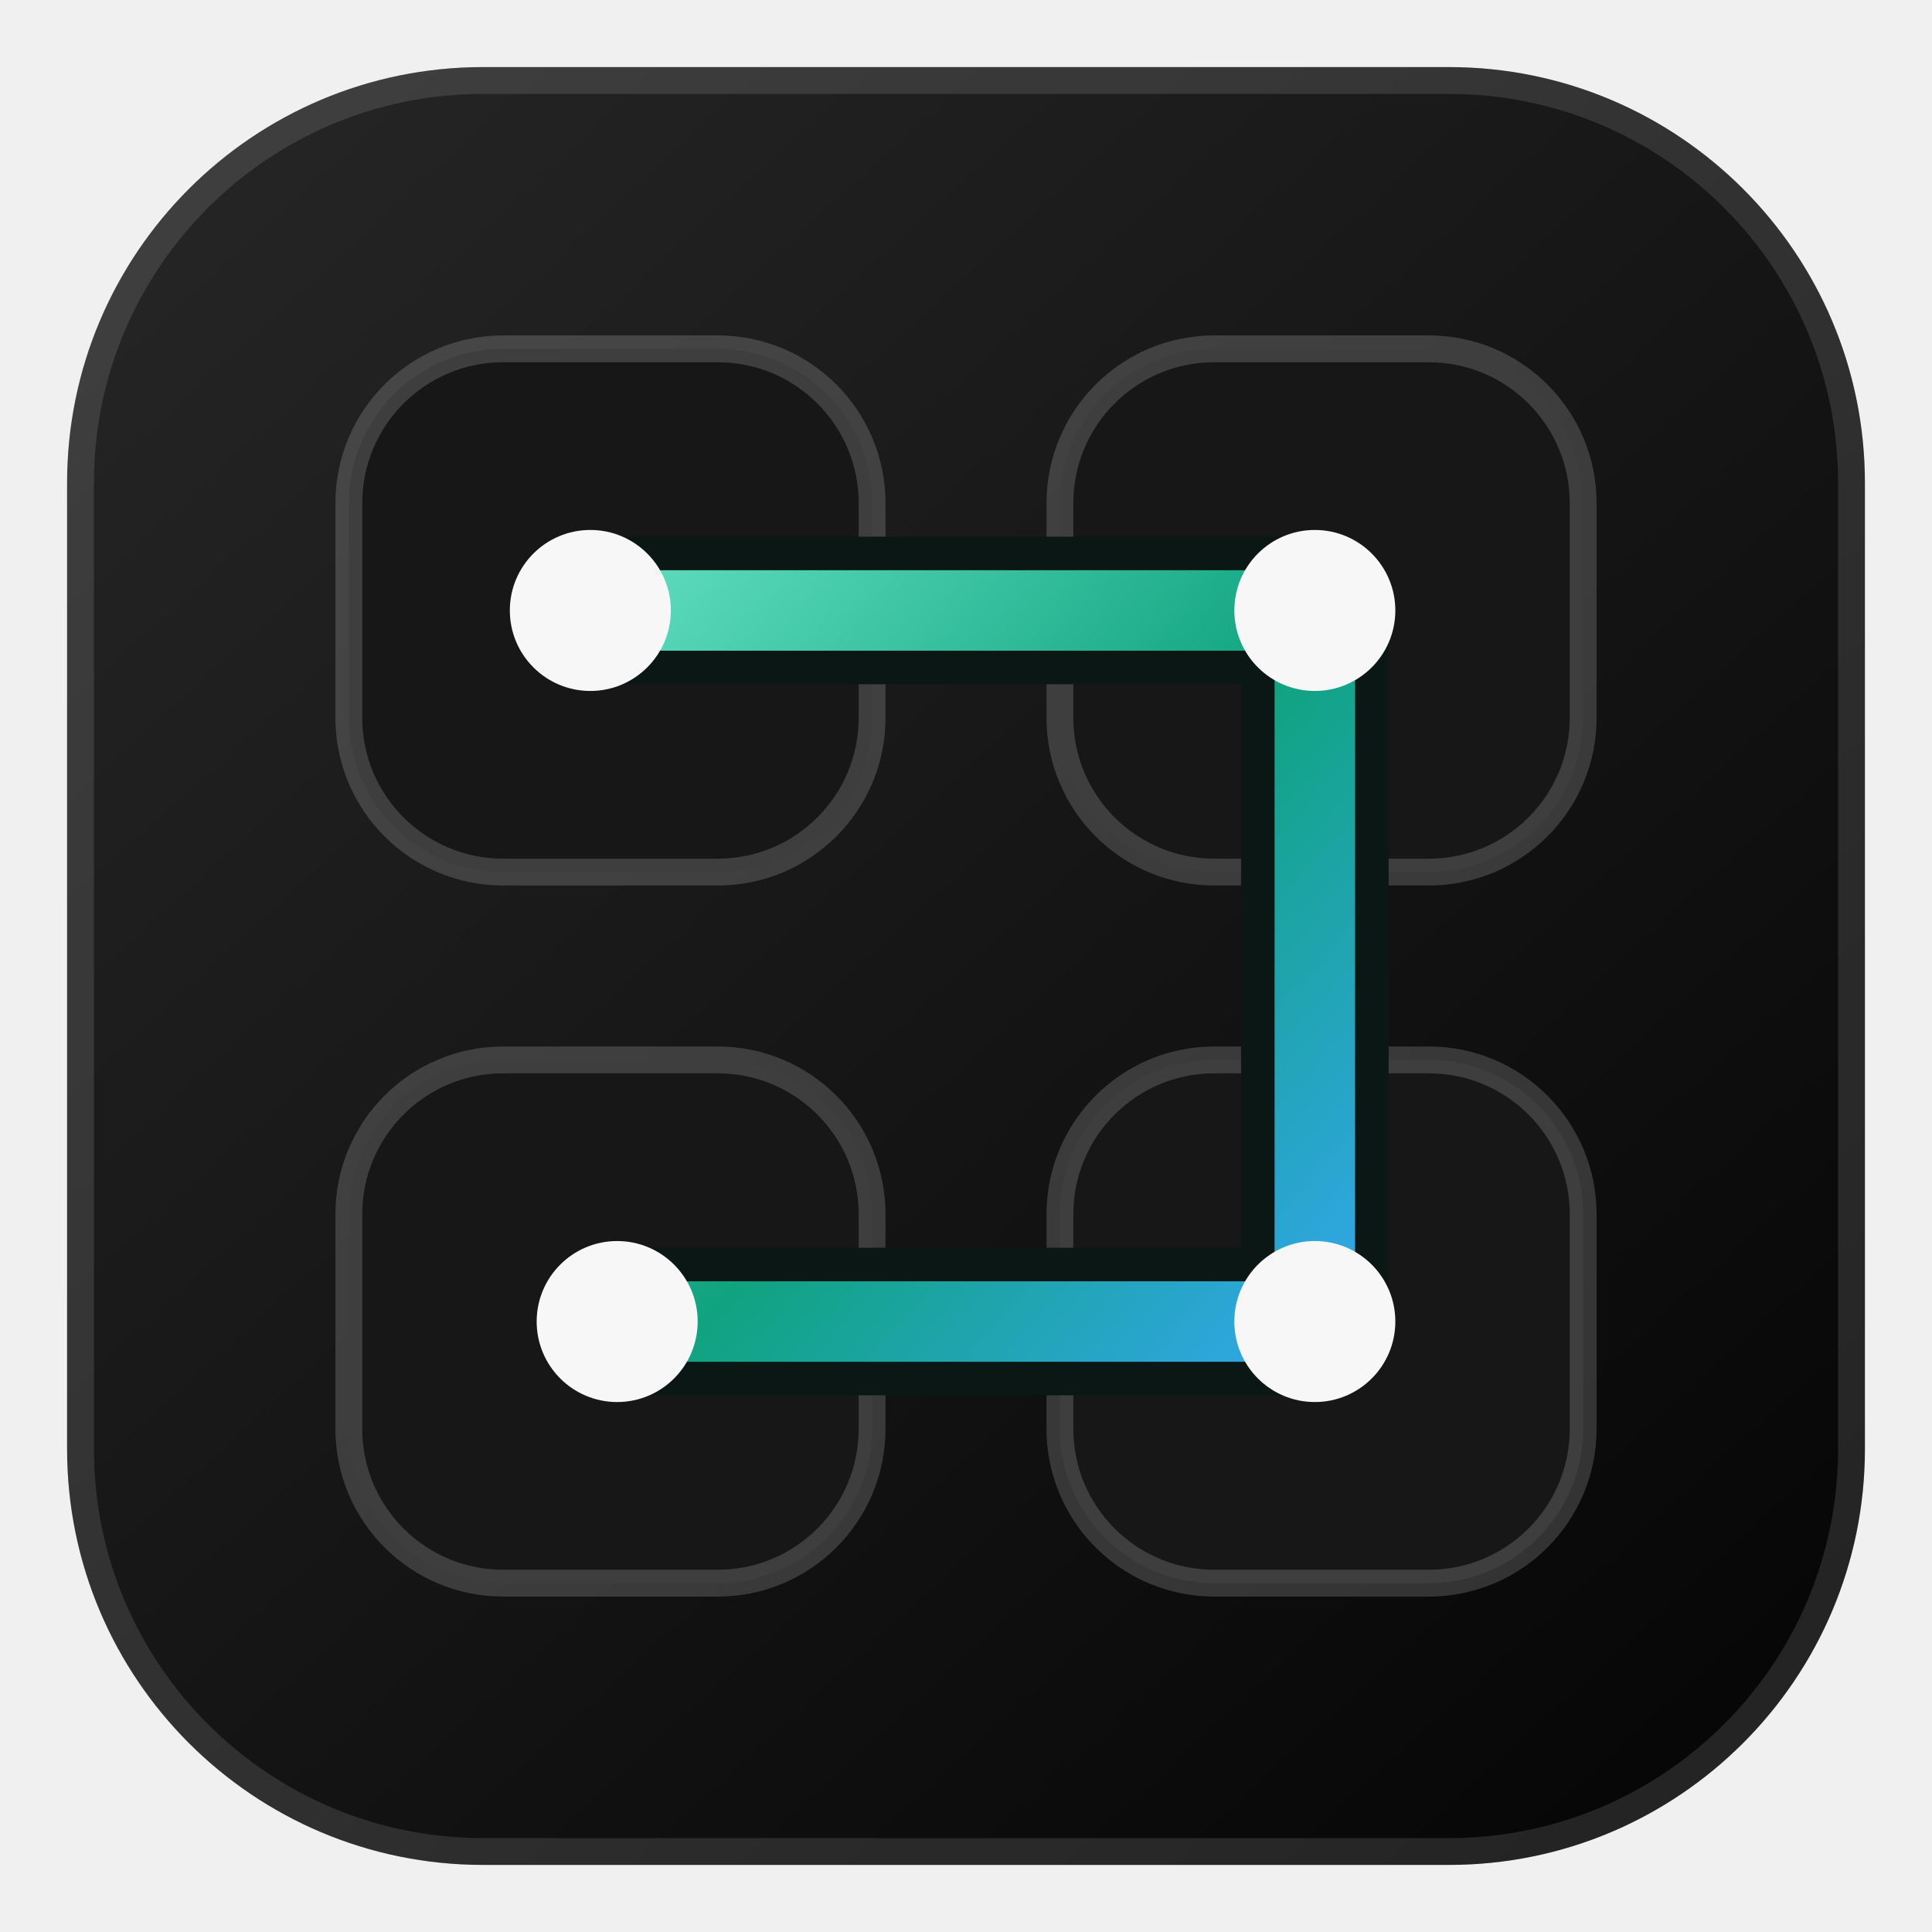
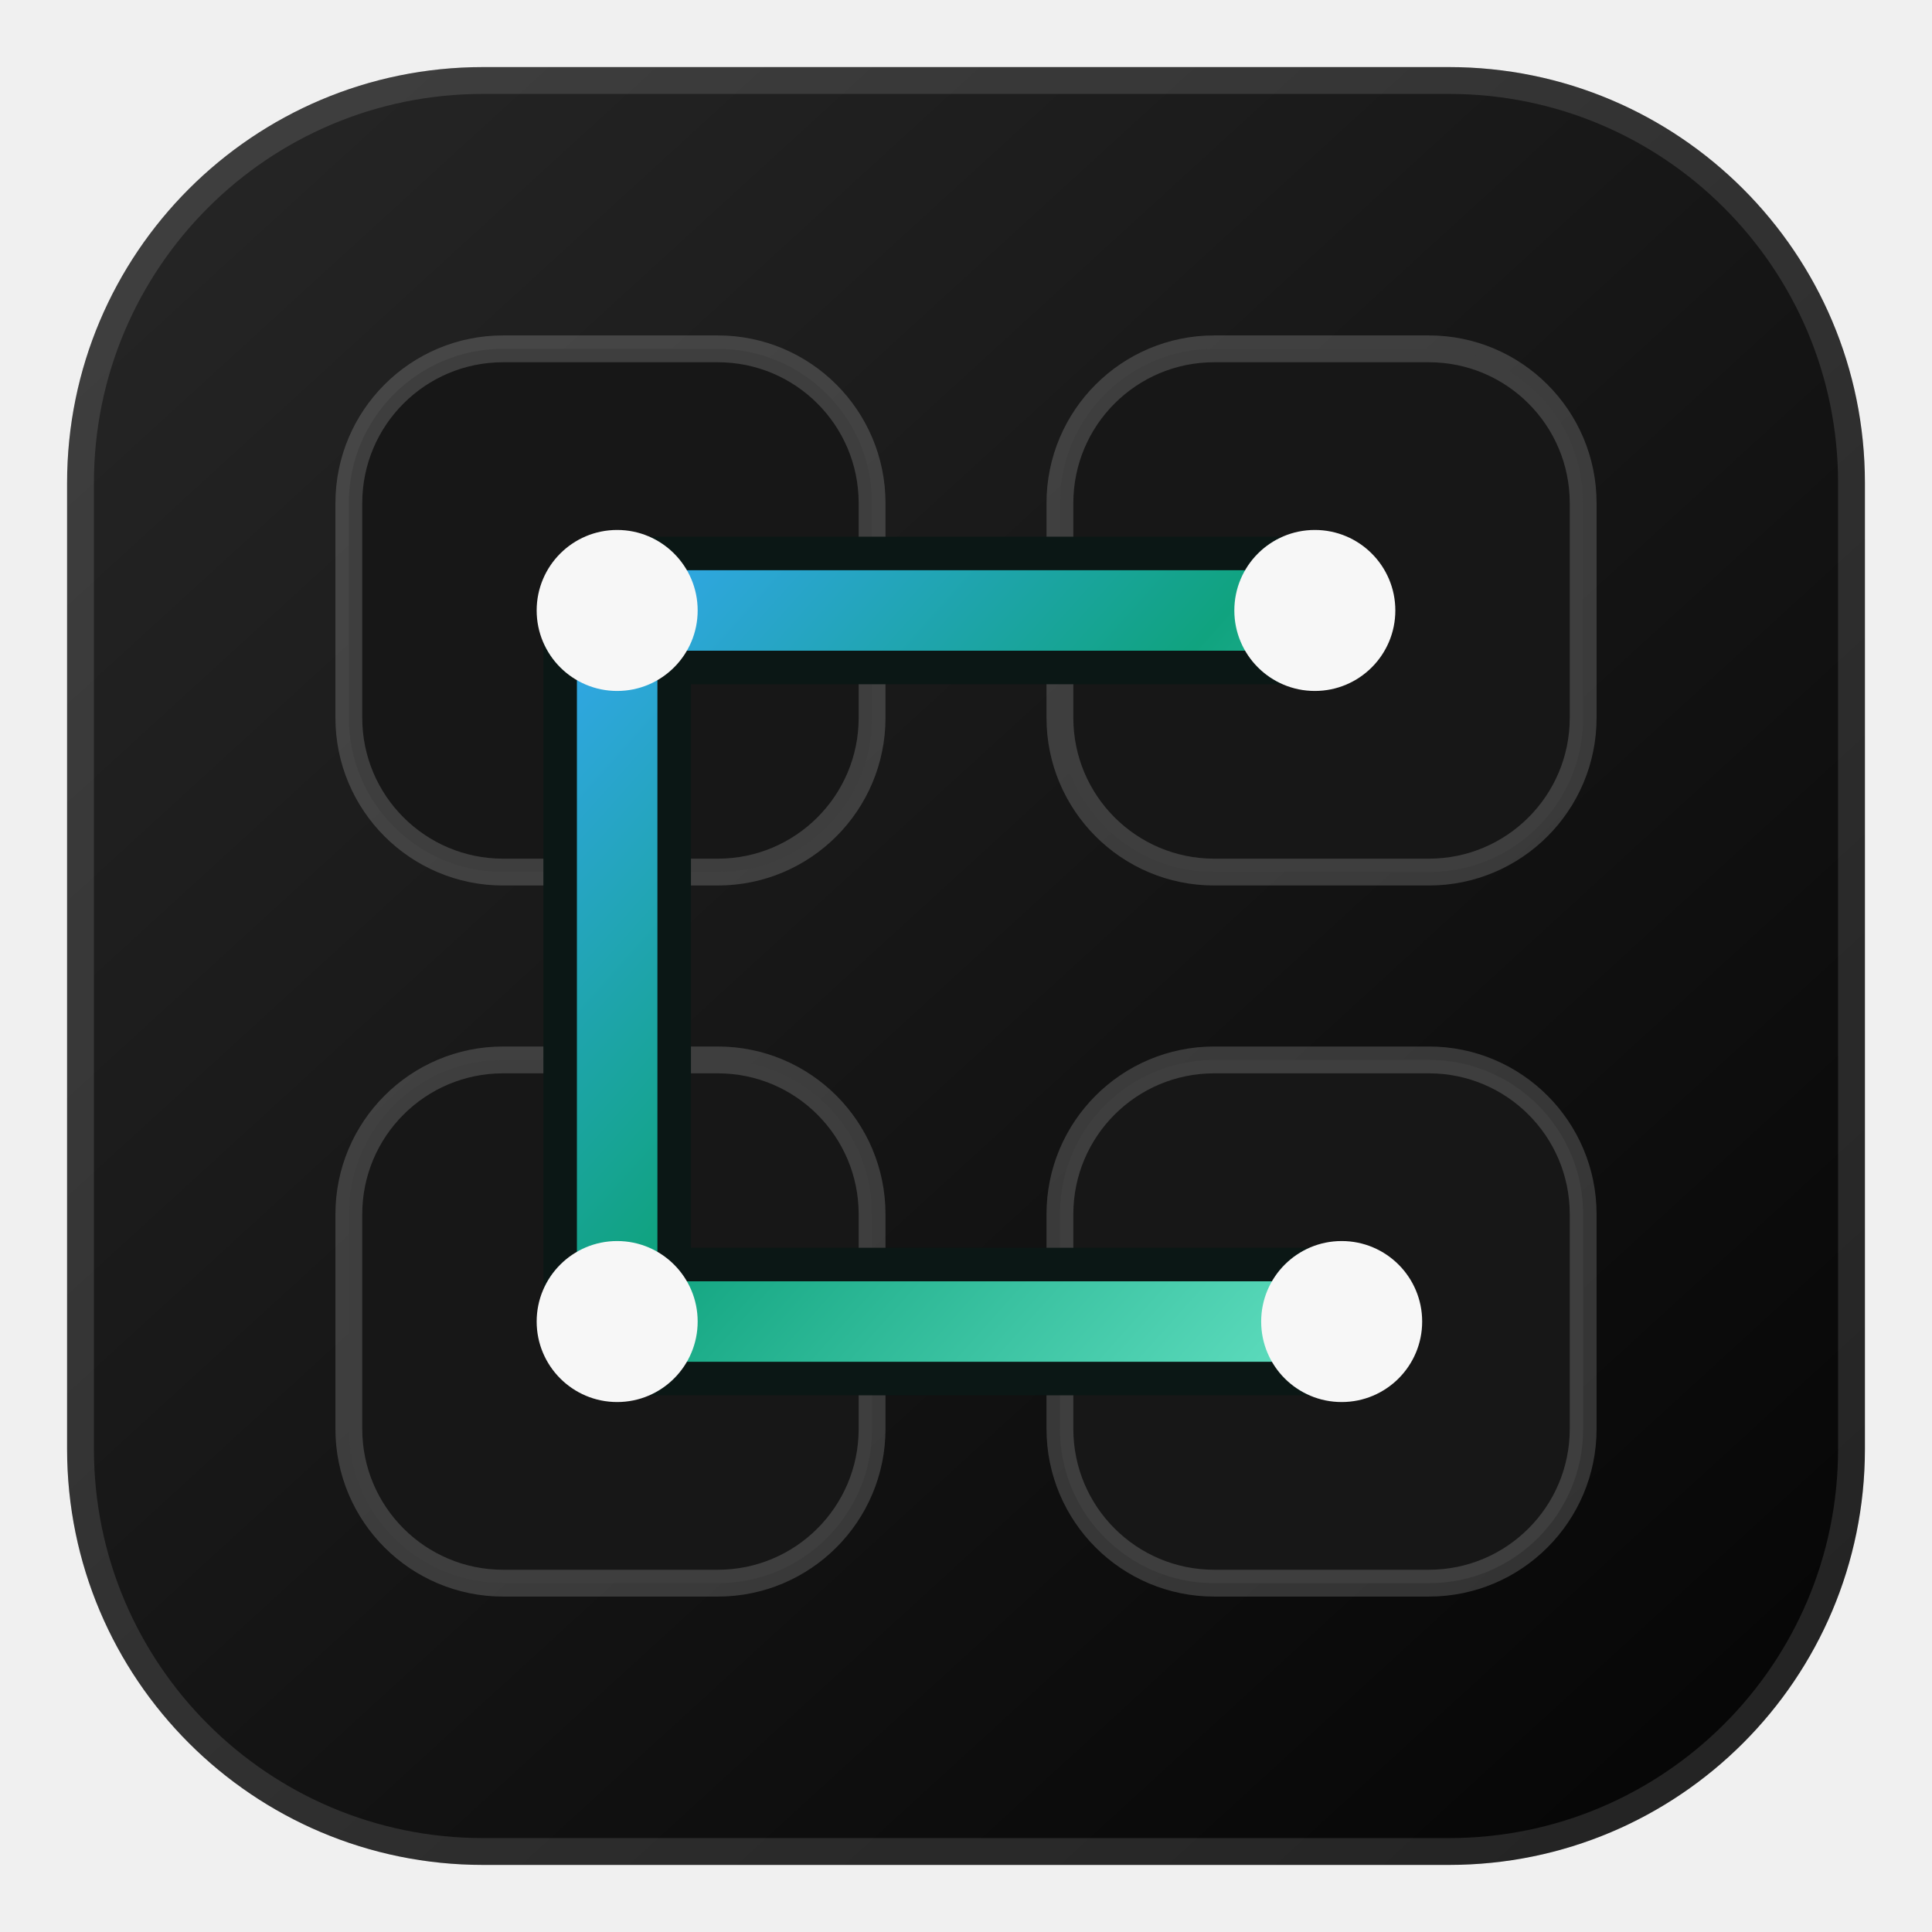
<svg xmlns="http://www.w3.org/2000/svg" width="288" height="288" viewBox="0 0 288 288">
  <defs>
    <linearGradient id="background" x1="38" y1="28" x2="250" y2="260" gradientUnits="userSpaceOnUse">
      <stop stop-color="#242424" />
      <stop offset="1" stop-color="#070707" />
    </linearGradient>
    <linearGradient id="thread" x1="78" y1="88" x2="211" y2="207" gradientUnits="userSpaceOnUse">
      <stop stop-color="#67E3C5" />
      <stop offset=".52" stop-color="#10A37F" />
      <stop offset="1" stop-color="#39A7FF" />
    </linearGradient>
  </defs>
  <rect x="10" y="10" width="268" height="268" rx="62" fill="url(#background)" />
  <rect x="12" y="12" width="264" height="264" rx="60" fill="none" stroke="#FFFFFF" stroke-opacity=".12" stroke-width="4" />
  <g fill="#171717" stroke="#FFFFFF" stroke-opacity=".17" stroke-width="4">
    <rect x="52" y="52" width="78" height="78" rx="23" />
    <rect x="158" y="52" width="78" height="78" rx="23" />
    <rect x="52" y="158" width="78" height="78" rx="23" />
    <rect x="158" y="158" width="78" height="78" rx="23" />
  </g>
-   <path d="M88 91H196V197H92" fill="none" stroke="#0B1715" stroke-width="22" stroke-linecap="round" stroke-linejoin="round" />
-   <path d="M88 91H196V197H92" fill="none" stroke="url(#thread)" stroke-width="12" stroke-linecap="round" stroke-linejoin="round" />
-   <g fill="#F7F7F7">
-     <circle cx="88" cy="91" r="12" />
-     <circle cx="196" cy="91" r="12" />
-     <circle cx="196" cy="197" r="12" />
-     <circle cx="92" cy="197" r="12" />
+   <g transform="rotate(180 144 144)">
+     <path d="M88 91H196V197H92" fill="none" stroke="#0B1715" stroke-width="22" stroke-linecap="round" stroke-linejoin="round" />
+     <path d="M88 91H196V197H92" fill="none" stroke="url(#thread)" stroke-width="12" stroke-linecap="round" stroke-linejoin="round" />
+     <g fill="#F7F7F7">
+       <circle cx="88" cy="91" r="12" />
+       <circle cx="196" cy="91" r="12" />
+       <circle cx="196" cy="197" r="12" />
+       <circle cx="92" cy="197" r="12" />
+     </g>
  </g>
</svg>
